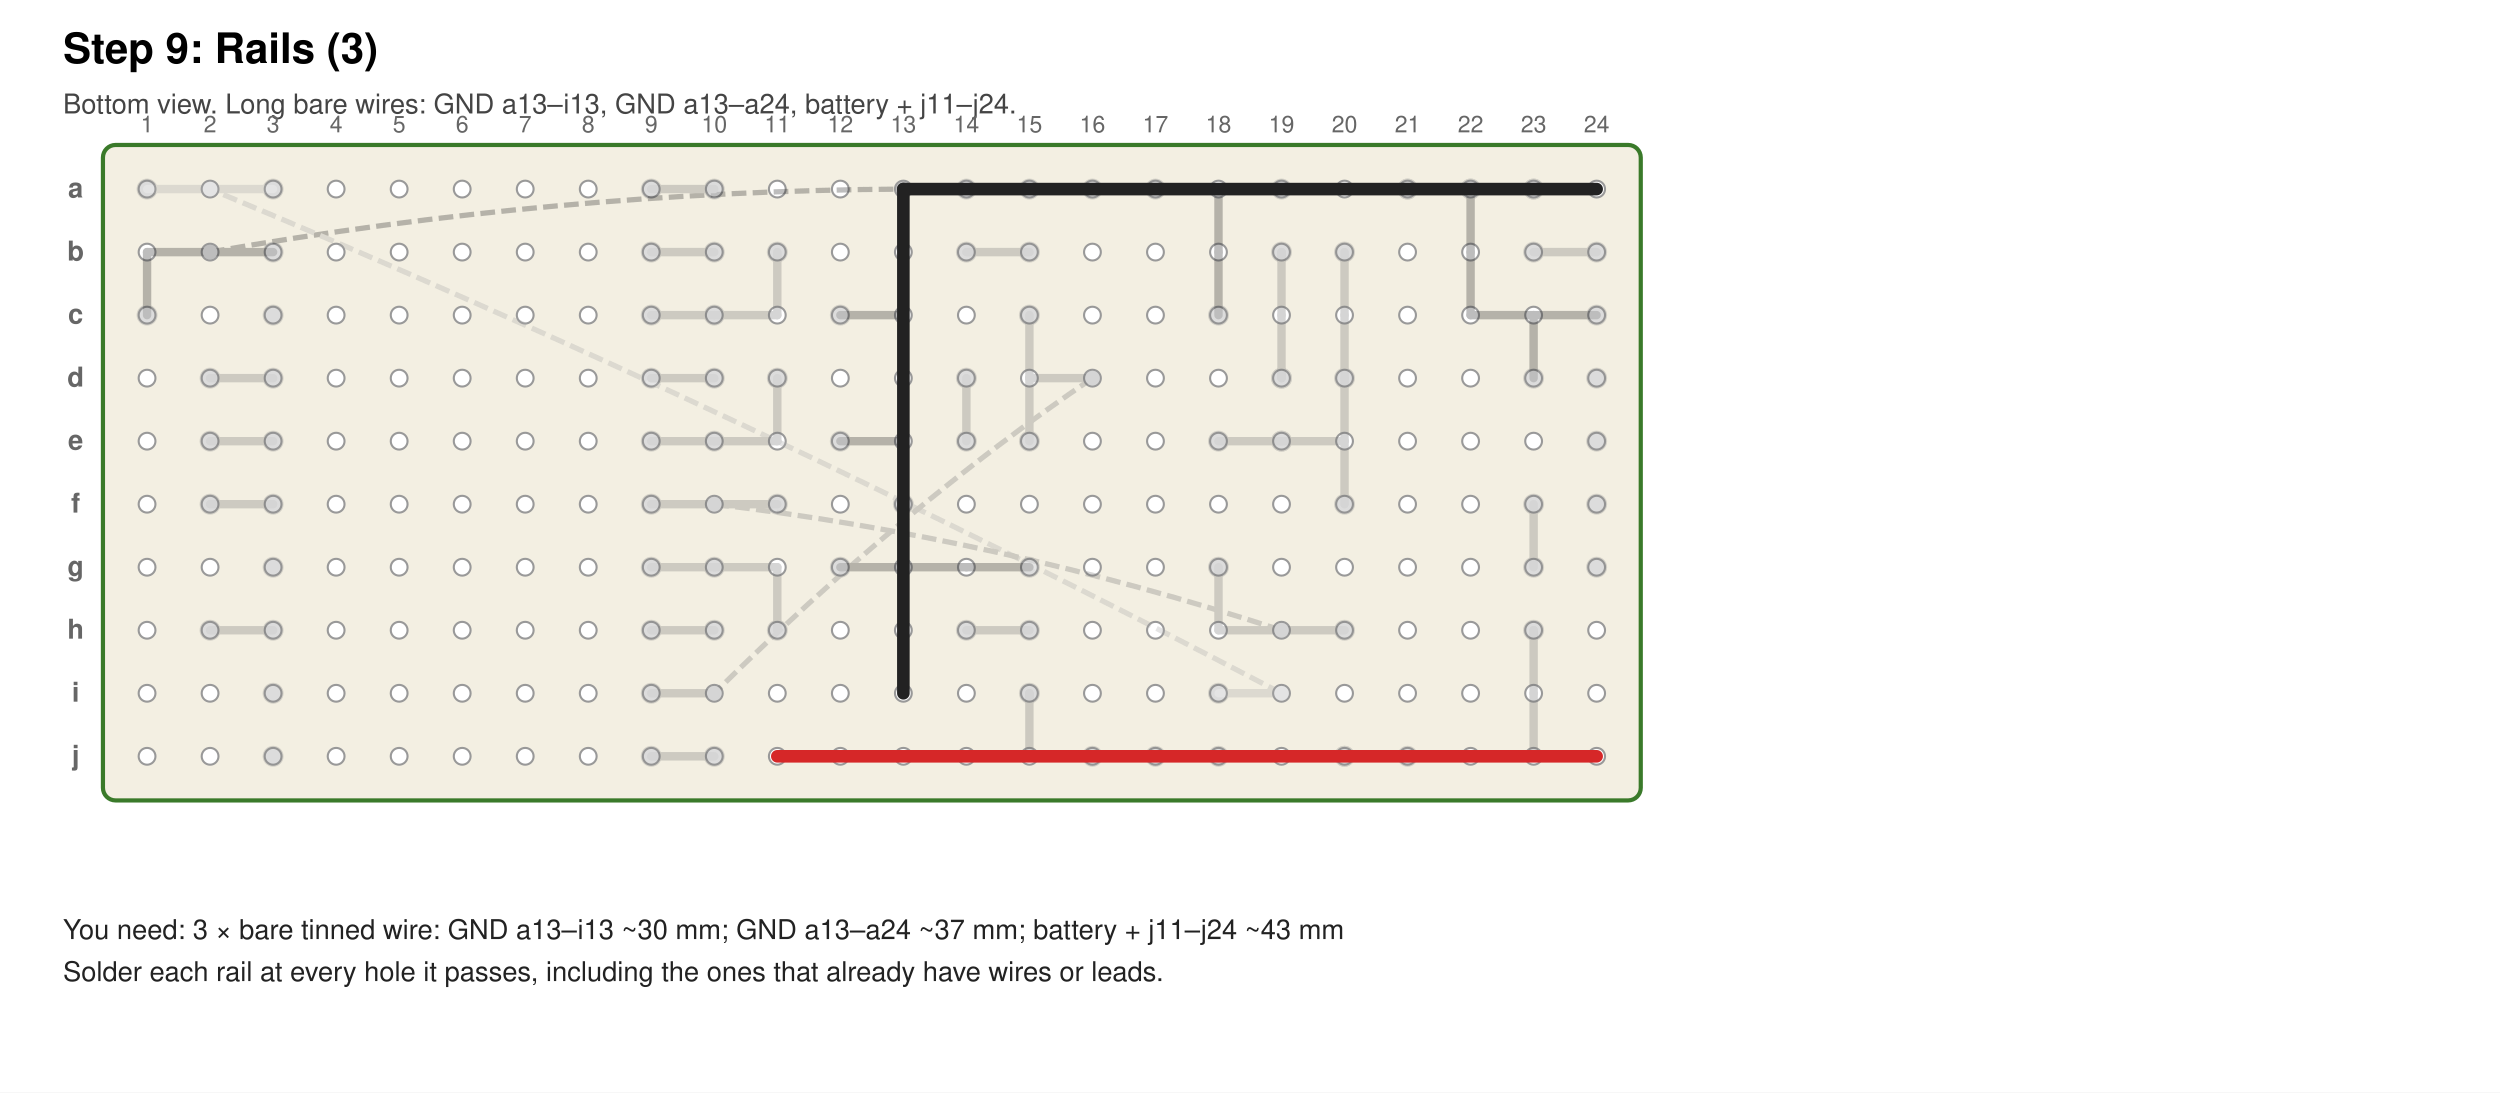
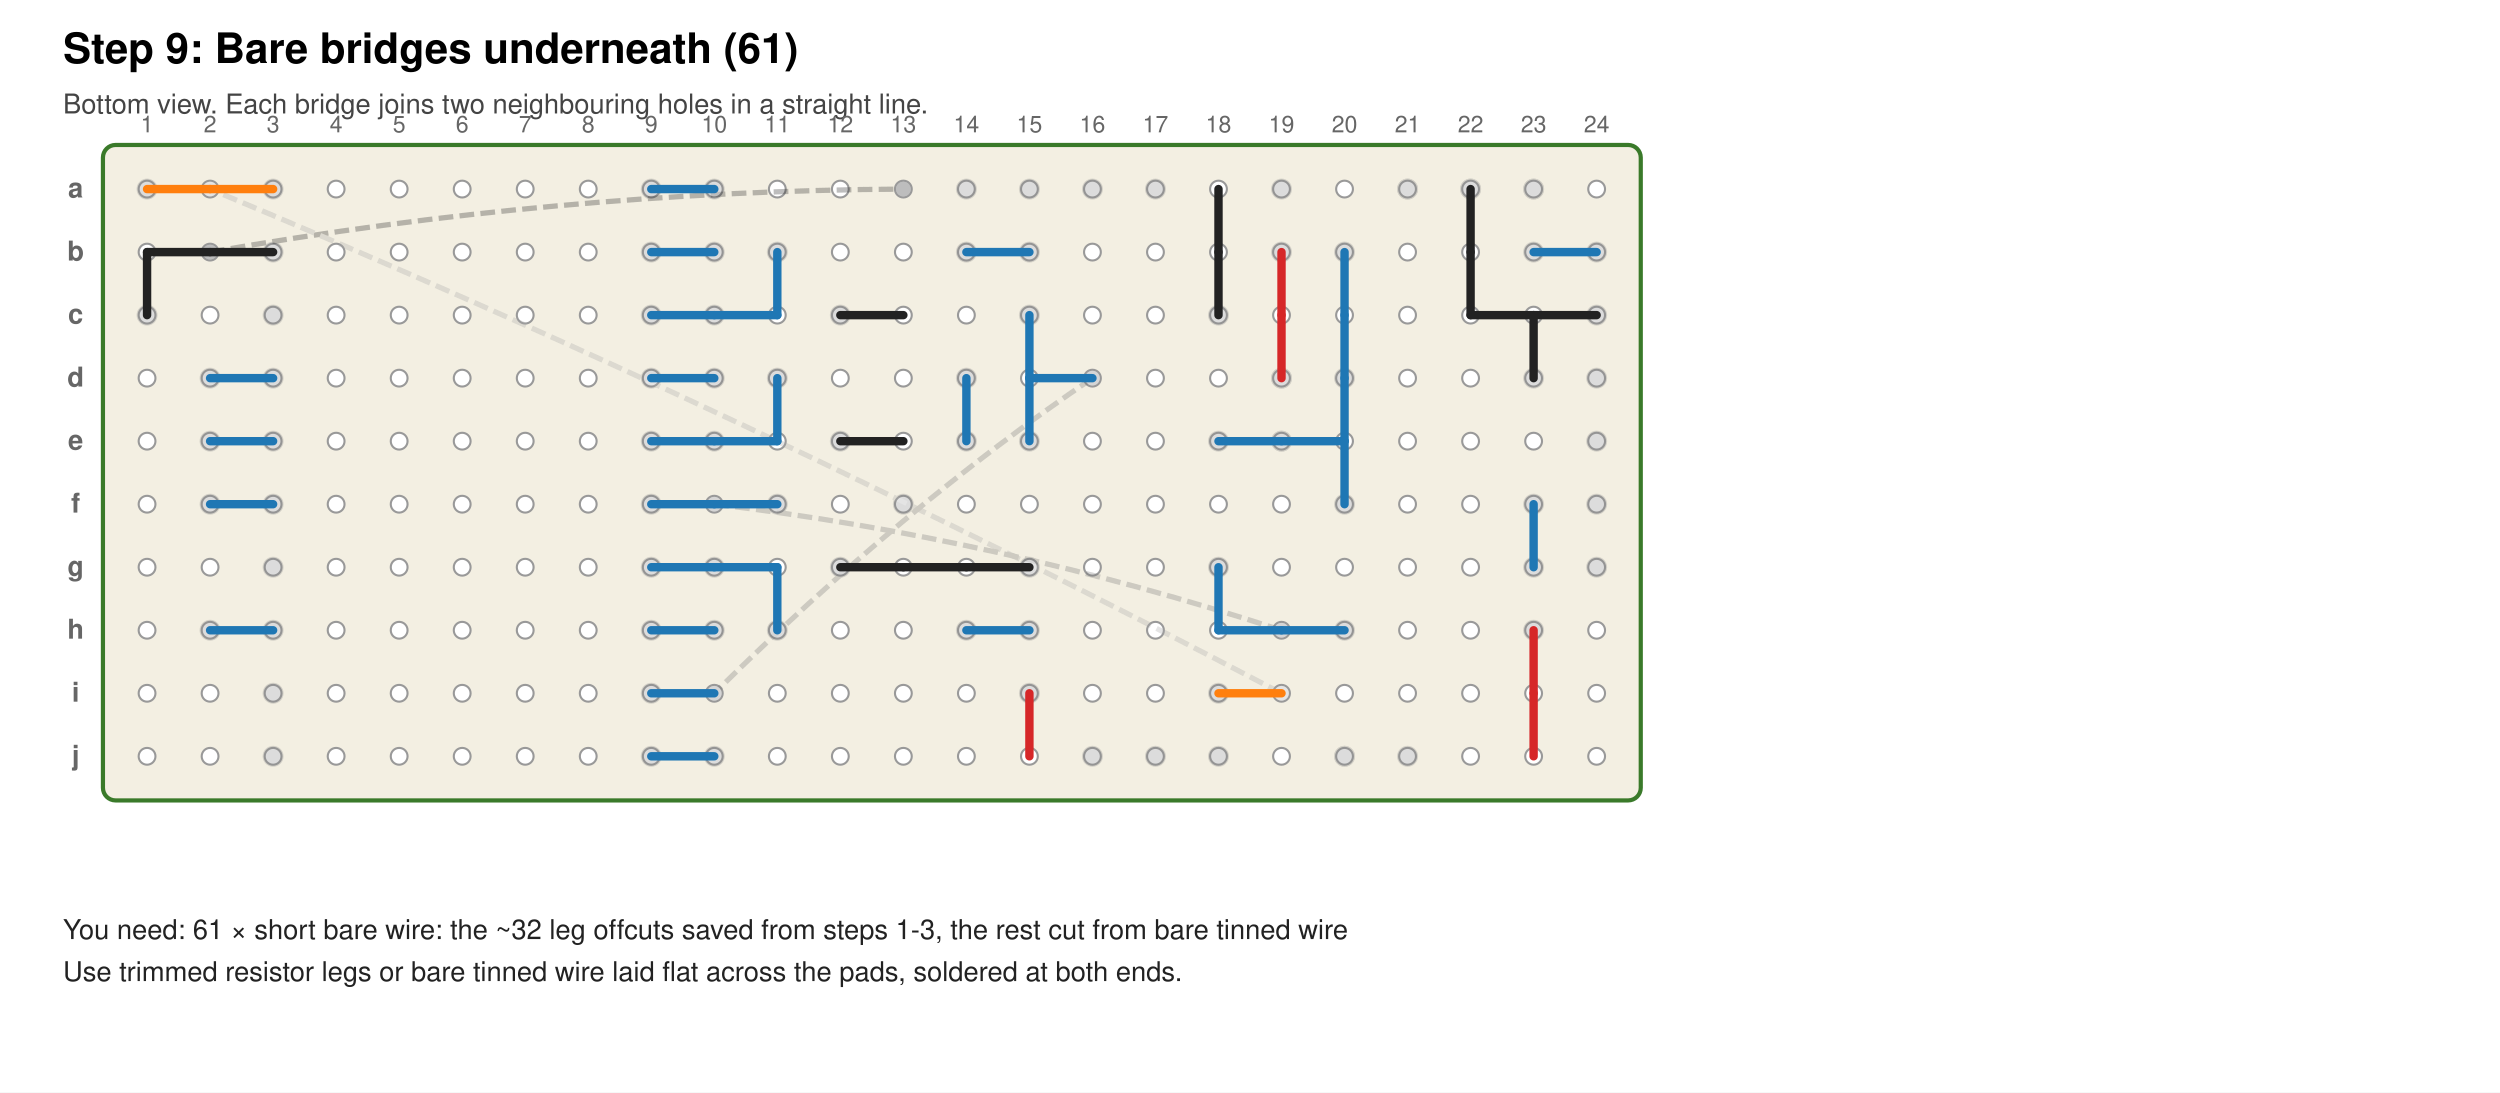
<svg xmlns="http://www.w3.org/2000/svg" width="1190" height="520" font-family="Helvetica,Arial">
  <defs>
    <filter id="mute">
      <feColorMatrix type="saturate" values="0" />
    </filter>
  </defs>
  <rect width="100%" height="100%" fill="#ffffff" />
-   <text x="30" y="30" font-size="20" font-weight="bold">Step 9: Rails (3)</text>
-   <text x="30" y="54" font-size="13" fill="#444">Bottom view. Long bare wires: GND a13–i13, GND a13–a24, battery + j11–j24.</text>
+   <text x="30" y="30" font-size="20" font-weight="bold">Step 9: Bare bridges underneath (61)</text>
+   <text x="30" y="54" font-size="13" fill="#444">Bottom view. Each bridge joins two neighbouring holes in a straight line.</text>
  <rect x="49" y="69" width="732" height="312" rx="6" fill="#f3efe2" stroke="#3a7a2a" stroke-width="2" />
  <text x="70" y="63" font-size="11" fill="#666" text-anchor="middle">1</text>
  <text x="100" y="63" font-size="11" fill="#666" text-anchor="middle">2</text>
  <text x="130" y="63" font-size="11" fill="#666" text-anchor="middle">3</text>
  <text x="160" y="63" font-size="11" fill="#666" text-anchor="middle">4</text>
  <text x="190" y="63" font-size="11" fill="#666" text-anchor="middle">5</text>
  <text x="220" y="63" font-size="11" fill="#666" text-anchor="middle">6</text>
  <text x="250" y="63" font-size="11" fill="#666" text-anchor="middle">7</text>
  <text x="280" y="63" font-size="11" fill="#666" text-anchor="middle">8</text>
  <text x="310" y="63" font-size="11" fill="#666" text-anchor="middle">9</text>
  <text x="340" y="63" font-size="11" fill="#666" text-anchor="middle">10</text>
  <text x="370" y="63" font-size="11" fill="#666" text-anchor="middle">11</text>
  <text x="400" y="63" font-size="11" fill="#666" text-anchor="middle">12</text>
  <text x="430" y="63" font-size="11" fill="#666" text-anchor="middle">13</text>
  <text x="460" y="63" font-size="11" fill="#666" text-anchor="middle">14</text>
  <text x="490" y="63" font-size="11" fill="#666" text-anchor="middle">15</text>
  <text x="520" y="63" font-size="11" fill="#666" text-anchor="middle">16</text>
  <text x="550" y="63" font-size="11" fill="#666" text-anchor="middle">17</text>
  <text x="580" y="63" font-size="11" fill="#666" text-anchor="middle">18</text>
  <text x="610" y="63" font-size="11" fill="#666" text-anchor="middle">19</text>
  <text x="640" y="63" font-size="11" fill="#666" text-anchor="middle">20</text>
  <text x="670" y="63" font-size="11" fill="#666" text-anchor="middle">21</text>
  <text x="700" y="63" font-size="11" fill="#666" text-anchor="middle">22</text>
  <text x="730" y="63" font-size="11" fill="#666" text-anchor="middle">23</text>
  <text x="760" y="63" font-size="11" fill="#666" text-anchor="middle">24</text>
  <text x="36" y="94" font-size="13" font-weight="bold" fill="#666" text-anchor="middle">a</text>
  <text x="36" y="124" font-size="13" font-weight="bold" fill="#666" text-anchor="middle">b</text>
  <text x="36" y="154" font-size="13" font-weight="bold" fill="#666" text-anchor="middle">c</text>
  <text x="36" y="184" font-size="13" font-weight="bold" fill="#666" text-anchor="middle">d</text>
  <text x="36" y="214" font-size="13" font-weight="bold" fill="#666" text-anchor="middle">e</text>
  <text x="36" y="244" font-size="13" font-weight="bold" fill="#666" text-anchor="middle">f</text>
  <text x="36" y="274" font-size="13" font-weight="bold" fill="#666" text-anchor="middle">g</text>
  <text x="36" y="304" font-size="13" font-weight="bold" fill="#666" text-anchor="middle">h</text>
  <text x="36" y="334" font-size="13" font-weight="bold" fill="#666" text-anchor="middle">i</text>
  <text x="36" y="364" font-size="13" font-weight="bold" fill="#666" text-anchor="middle">j</text>
  <circle cx="70" cy="90" r="4" fill="#fff" stroke="#999" />
  <circle cx="70" cy="120" r="4" fill="#fff" stroke="#999" />
  <circle cx="70" cy="150" r="4" fill="#fff" stroke="#999" />
  <circle cx="70" cy="180" r="4" fill="#fff" stroke="#999" />
  <circle cx="70" cy="210" r="4" fill="#fff" stroke="#999" />
  <circle cx="70" cy="240" r="4" fill="#fff" stroke="#999" />
  <circle cx="70" cy="270" r="4" fill="#fff" stroke="#999" />
  <circle cx="70" cy="300" r="4" fill="#fff" stroke="#999" />
  <circle cx="70" cy="330" r="4" fill="#fff" stroke="#999" />
  <circle cx="70" cy="360" r="4" fill="#fff" stroke="#999" />
  <circle cx="100" cy="90" r="4" fill="#fff" stroke="#999" />
  <circle cx="100" cy="120" r="4" fill="#fff" stroke="#999" />
  <circle cx="100" cy="150" r="4" fill="#fff" stroke="#999" />
  <circle cx="100" cy="180" r="4" fill="#fff" stroke="#999" />
  <circle cx="100" cy="210" r="4" fill="#fff" stroke="#999" />
  <circle cx="100" cy="240" r="4" fill="#fff" stroke="#999" />
  <circle cx="100" cy="270" r="4" fill="#fff" stroke="#999" />
  <circle cx="100" cy="300" r="4" fill="#fff" stroke="#999" />
  <circle cx="100" cy="330" r="4" fill="#fff" stroke="#999" />
  <circle cx="100" cy="360" r="4" fill="#fff" stroke="#999" />
  <circle cx="130" cy="90" r="4" fill="#fff" stroke="#999" />
  <circle cx="130" cy="120" r="4" fill="#fff" stroke="#999" />
  <circle cx="130" cy="150" r="4" fill="#fff" stroke="#999" />
  <circle cx="130" cy="180" r="4" fill="#fff" stroke="#999" />
  <circle cx="130" cy="210" r="4" fill="#fff" stroke="#999" />
  <circle cx="130" cy="240" r="4" fill="#fff" stroke="#999" />
  <circle cx="130" cy="270" r="4" fill="#fff" stroke="#999" />
  <circle cx="130" cy="300" r="4" fill="#fff" stroke="#999" />
  <circle cx="130" cy="330" r="4" fill="#fff" stroke="#999" />
  <circle cx="130" cy="360" r="4" fill="#fff" stroke="#999" />
  <circle cx="160" cy="90" r="4" fill="#fff" stroke="#999" />
  <circle cx="160" cy="120" r="4" fill="#fff" stroke="#999" />
  <circle cx="160" cy="150" r="4" fill="#fff" stroke="#999" />
  <circle cx="160" cy="180" r="4" fill="#fff" stroke="#999" />
  <circle cx="160" cy="210" r="4" fill="#fff" stroke="#999" />
  <circle cx="160" cy="240" r="4" fill="#fff" stroke="#999" />
  <circle cx="160" cy="270" r="4" fill="#fff" stroke="#999" />
  <circle cx="160" cy="300" r="4" fill="#fff" stroke="#999" />
  <circle cx="160" cy="330" r="4" fill="#fff" stroke="#999" />
  <circle cx="160" cy="360" r="4" fill="#fff" stroke="#999" />
  <circle cx="190" cy="90" r="4" fill="#fff" stroke="#999" />
  <circle cx="190" cy="120" r="4" fill="#fff" stroke="#999" />
  <circle cx="190" cy="150" r="4" fill="#fff" stroke="#999" />
  <circle cx="190" cy="180" r="4" fill="#fff" stroke="#999" />
  <circle cx="190" cy="210" r="4" fill="#fff" stroke="#999" />
  <circle cx="190" cy="240" r="4" fill="#fff" stroke="#999" />
  <circle cx="190" cy="270" r="4" fill="#fff" stroke="#999" />
  <circle cx="190" cy="300" r="4" fill="#fff" stroke="#999" />
  <circle cx="190" cy="330" r="4" fill="#fff" stroke="#999" />
  <circle cx="190" cy="360" r="4" fill="#fff" stroke="#999" />
  <circle cx="220" cy="90" r="4" fill="#fff" stroke="#999" />
  <circle cx="220" cy="120" r="4" fill="#fff" stroke="#999" />
  <circle cx="220" cy="150" r="4" fill="#fff" stroke="#999" />
  <circle cx="220" cy="180" r="4" fill="#fff" stroke="#999" />
  <circle cx="220" cy="210" r="4" fill="#fff" stroke="#999" />
  <circle cx="220" cy="240" r="4" fill="#fff" stroke="#999" />
  <circle cx="220" cy="270" r="4" fill="#fff" stroke="#999" />
  <circle cx="220" cy="300" r="4" fill="#fff" stroke="#999" />
  <circle cx="220" cy="330" r="4" fill="#fff" stroke="#999" />
  <circle cx="220" cy="360" r="4" fill="#fff" stroke="#999" />
  <circle cx="250" cy="90" r="4" fill="#fff" stroke="#999" />
  <circle cx="250" cy="120" r="4" fill="#fff" stroke="#999" />
  <circle cx="250" cy="150" r="4" fill="#fff" stroke="#999" />
  <circle cx="250" cy="180" r="4" fill="#fff" stroke="#999" />
  <circle cx="250" cy="210" r="4" fill="#fff" stroke="#999" />
  <circle cx="250" cy="240" r="4" fill="#fff" stroke="#999" />
  <circle cx="250" cy="270" r="4" fill="#fff" stroke="#999" />
  <circle cx="250" cy="300" r="4" fill="#fff" stroke="#999" />
  <circle cx="250" cy="330" r="4" fill="#fff" stroke="#999" />
  <circle cx="250" cy="360" r="4" fill="#fff" stroke="#999" />
  <circle cx="280" cy="90" r="4" fill="#fff" stroke="#999" />
  <circle cx="280" cy="120" r="4" fill="#fff" stroke="#999" />
  <circle cx="280" cy="150" r="4" fill="#fff" stroke="#999" />
  <circle cx="280" cy="180" r="4" fill="#fff" stroke="#999" />
  <circle cx="280" cy="210" r="4" fill="#fff" stroke="#999" />
  <circle cx="280" cy="240" r="4" fill="#fff" stroke="#999" />
  <circle cx="280" cy="270" r="4" fill="#fff" stroke="#999" />
  <circle cx="280" cy="300" r="4" fill="#fff" stroke="#999" />
  <circle cx="280" cy="330" r="4" fill="#fff" stroke="#999" />
  <circle cx="280" cy="360" r="4" fill="#fff" stroke="#999" />
  <circle cx="310" cy="90" r="4" fill="#fff" stroke="#999" />
  <circle cx="310" cy="120" r="4" fill="#fff" stroke="#999" />
  <circle cx="310" cy="150" r="4" fill="#fff" stroke="#999" />
  <circle cx="310" cy="180" r="4" fill="#fff" stroke="#999" />
  <circle cx="310" cy="210" r="4" fill="#fff" stroke="#999" />
  <circle cx="310" cy="240" r="4" fill="#fff" stroke="#999" />
  <circle cx="310" cy="270" r="4" fill="#fff" stroke="#999" />
  <circle cx="310" cy="300" r="4" fill="#fff" stroke="#999" />
  <circle cx="310" cy="330" r="4" fill="#fff" stroke="#999" />
  <circle cx="310" cy="360" r="4" fill="#fff" stroke="#999" />
  <circle cx="340" cy="90" r="4" fill="#fff" stroke="#999" />
  <circle cx="340" cy="120" r="4" fill="#fff" stroke="#999" />
  <circle cx="340" cy="150" r="4" fill="#fff" stroke="#999" />
  <circle cx="340" cy="180" r="4" fill="#fff" stroke="#999" />
  <circle cx="340" cy="210" r="4" fill="#fff" stroke="#999" />
  <circle cx="340" cy="240" r="4" fill="#fff" stroke="#999" />
  <circle cx="340" cy="270" r="4" fill="#fff" stroke="#999" />
  <circle cx="340" cy="300" r="4" fill="#fff" stroke="#999" />
  <circle cx="340" cy="330" r="4" fill="#fff" stroke="#999" />
  <circle cx="340" cy="360" r="4" fill="#fff" stroke="#999" />
  <circle cx="370" cy="90" r="4" fill="#fff" stroke="#999" />
  <circle cx="370" cy="120" r="4" fill="#fff" stroke="#999" />
  <circle cx="370" cy="150" r="4" fill="#fff" stroke="#999" />
  <circle cx="370" cy="180" r="4" fill="#fff" stroke="#999" />
  <circle cx="370" cy="210" r="4" fill="#fff" stroke="#999" />
  <circle cx="370" cy="240" r="4" fill="#fff" stroke="#999" />
  <circle cx="370" cy="270" r="4" fill="#fff" stroke="#999" />
  <circle cx="370" cy="300" r="4" fill="#fff" stroke="#999" />
  <circle cx="370" cy="330" r="4" fill="#fff" stroke="#999" />
  <circle cx="370" cy="360" r="4" fill="#fff" stroke="#999" />
  <circle cx="400" cy="90" r="4" fill="#fff" stroke="#999" />
  <circle cx="400" cy="120" r="4" fill="#fff" stroke="#999" />
  <circle cx="400" cy="150" r="4" fill="#fff" stroke="#999" />
  <circle cx="400" cy="180" r="4" fill="#fff" stroke="#999" />
  <circle cx="400" cy="210" r="4" fill="#fff" stroke="#999" />
  <circle cx="400" cy="240" r="4" fill="#fff" stroke="#999" />
  <circle cx="400" cy="270" r="4" fill="#fff" stroke="#999" />
  <circle cx="400" cy="300" r="4" fill="#fff" stroke="#999" />
  <circle cx="400" cy="330" r="4" fill="#fff" stroke="#999" />
  <circle cx="400" cy="360" r="4" fill="#fff" stroke="#999" />
  <circle cx="430" cy="90" r="4" fill="#fff" stroke="#999" />
  <circle cx="430" cy="120" r="4" fill="#fff" stroke="#999" />
  <circle cx="430" cy="150" r="4" fill="#fff" stroke="#999" />
  <circle cx="430" cy="180" r="4" fill="#fff" stroke="#999" />
  <circle cx="430" cy="210" r="4" fill="#fff" stroke="#999" />
  <circle cx="430" cy="240" r="4" fill="#fff" stroke="#999" />
  <circle cx="430" cy="270" r="4" fill="#fff" stroke="#999" />
  <circle cx="430" cy="300" r="4" fill="#fff" stroke="#999" />
  <circle cx="430" cy="330" r="4" fill="#fff" stroke="#999" />
  <circle cx="430" cy="360" r="4" fill="#fff" stroke="#999" />
  <circle cx="460" cy="90" r="4" fill="#fff" stroke="#999" />
  <circle cx="460" cy="120" r="4" fill="#fff" stroke="#999" />
  <circle cx="460" cy="150" r="4" fill="#fff" stroke="#999" />
  <circle cx="460" cy="180" r="4" fill="#fff" stroke="#999" />
  <circle cx="460" cy="210" r="4" fill="#fff" stroke="#999" />
  <circle cx="460" cy="240" r="4" fill="#fff" stroke="#999" />
  <circle cx="460" cy="270" r="4" fill="#fff" stroke="#999" />
  <circle cx="460" cy="300" r="4" fill="#fff" stroke="#999" />
  <circle cx="460" cy="330" r="4" fill="#fff" stroke="#999" />
  <circle cx="460" cy="360" r="4" fill="#fff" stroke="#999" />
  <circle cx="490" cy="90" r="4" fill="#fff" stroke="#999" />
  <circle cx="490" cy="120" r="4" fill="#fff" stroke="#999" />
  <circle cx="490" cy="150" r="4" fill="#fff" stroke="#999" />
  <circle cx="490" cy="180" r="4" fill="#fff" stroke="#999" />
  <circle cx="490" cy="210" r="4" fill="#fff" stroke="#999" />
  <circle cx="490" cy="240" r="4" fill="#fff" stroke="#999" />
  <circle cx="490" cy="270" r="4" fill="#fff" stroke="#999" />
  <circle cx="490" cy="300" r="4" fill="#fff" stroke="#999" />
  <circle cx="490" cy="330" r="4" fill="#fff" stroke="#999" />
  <circle cx="490" cy="360" r="4" fill="#fff" stroke="#999" />
  <circle cx="520" cy="90" r="4" fill="#fff" stroke="#999" />
  <circle cx="520" cy="120" r="4" fill="#fff" stroke="#999" />
  <circle cx="520" cy="150" r="4" fill="#fff" stroke="#999" />
  <circle cx="520" cy="180" r="4" fill="#fff" stroke="#999" />
  <circle cx="520" cy="210" r="4" fill="#fff" stroke="#999" />
  <circle cx="520" cy="240" r="4" fill="#fff" stroke="#999" />
  <circle cx="520" cy="270" r="4" fill="#fff" stroke="#999" />
  <circle cx="520" cy="300" r="4" fill="#fff" stroke="#999" />
  <circle cx="520" cy="330" r="4" fill="#fff" stroke="#999" />
  <circle cx="520" cy="360" r="4" fill="#fff" stroke="#999" />
  <circle cx="550" cy="90" r="4" fill="#fff" stroke="#999" />
  <circle cx="550" cy="120" r="4" fill="#fff" stroke="#999" />
  <circle cx="550" cy="150" r="4" fill="#fff" stroke="#999" />
  <circle cx="550" cy="180" r="4" fill="#fff" stroke="#999" />
  <circle cx="550" cy="210" r="4" fill="#fff" stroke="#999" />
  <circle cx="550" cy="240" r="4" fill="#fff" stroke="#999" />
  <circle cx="550" cy="270" r="4" fill="#fff" stroke="#999" />
  <circle cx="550" cy="300" r="4" fill="#fff" stroke="#999" />
  <circle cx="550" cy="330" r="4" fill="#fff" stroke="#999" />
  <circle cx="550" cy="360" r="4" fill="#fff" stroke="#999" />
  <circle cx="580" cy="90" r="4" fill="#fff" stroke="#999" />
  <circle cx="580" cy="120" r="4" fill="#fff" stroke="#999" />
  <circle cx="580" cy="150" r="4" fill="#fff" stroke="#999" />
  <circle cx="580" cy="180" r="4" fill="#fff" stroke="#999" />
  <circle cx="580" cy="210" r="4" fill="#fff" stroke="#999" />
  <circle cx="580" cy="240" r="4" fill="#fff" stroke="#999" />
  <circle cx="580" cy="270" r="4" fill="#fff" stroke="#999" />
  <circle cx="580" cy="300" r="4" fill="#fff" stroke="#999" />
  <circle cx="580" cy="330" r="4" fill="#fff" stroke="#999" />
  <circle cx="580" cy="360" r="4" fill="#fff" stroke="#999" />
  <circle cx="610" cy="90" r="4" fill="#fff" stroke="#999" />
  <circle cx="610" cy="120" r="4" fill="#fff" stroke="#999" />
  <circle cx="610" cy="150" r="4" fill="#fff" stroke="#999" />
  <circle cx="610" cy="180" r="4" fill="#fff" stroke="#999" />
  <circle cx="610" cy="210" r="4" fill="#fff" stroke="#999" />
  <circle cx="610" cy="240" r="4" fill="#fff" stroke="#999" />
  <circle cx="610" cy="270" r="4" fill="#fff" stroke="#999" />
  <circle cx="610" cy="300" r="4" fill="#fff" stroke="#999" />
  <circle cx="610" cy="330" r="4" fill="#fff" stroke="#999" />
  <circle cx="610" cy="360" r="4" fill="#fff" stroke="#999" />
  <circle cx="640" cy="90" r="4" fill="#fff" stroke="#999" />
  <circle cx="640" cy="120" r="4" fill="#fff" stroke="#999" />
  <circle cx="640" cy="150" r="4" fill="#fff" stroke="#999" />
  <circle cx="640" cy="180" r="4" fill="#fff" stroke="#999" />
  <circle cx="640" cy="210" r="4" fill="#fff" stroke="#999" />
  <circle cx="640" cy="240" r="4" fill="#fff" stroke="#999" />
  <circle cx="640" cy="270" r="4" fill="#fff" stroke="#999" />
  <circle cx="640" cy="300" r="4" fill="#fff" stroke="#999" />
  <circle cx="640" cy="330" r="4" fill="#fff" stroke="#999" />
  <circle cx="640" cy="360" r="4" fill="#fff" stroke="#999" />
  <circle cx="670" cy="90" r="4" fill="#fff" stroke="#999" />
  <circle cx="670" cy="120" r="4" fill="#fff" stroke="#999" />
  <circle cx="670" cy="150" r="4" fill="#fff" stroke="#999" />
  <circle cx="670" cy="180" r="4" fill="#fff" stroke="#999" />
  <circle cx="670" cy="210" r="4" fill="#fff" stroke="#999" />
  <circle cx="670" cy="240" r="4" fill="#fff" stroke="#999" />
  <circle cx="670" cy="270" r="4" fill="#fff" stroke="#999" />
  <circle cx="670" cy="300" r="4" fill="#fff" stroke="#999" />
  <circle cx="670" cy="330" r="4" fill="#fff" stroke="#999" />
  <circle cx="670" cy="360" r="4" fill="#fff" stroke="#999" />
  <circle cx="700" cy="90" r="4" fill="#fff" stroke="#999" />
  <circle cx="700" cy="120" r="4" fill="#fff" stroke="#999" />
  <circle cx="700" cy="150" r="4" fill="#fff" stroke="#999" />
  <circle cx="700" cy="180" r="4" fill="#fff" stroke="#999" />
  <circle cx="700" cy="210" r="4" fill="#fff" stroke="#999" />
  <circle cx="700" cy="240" r="4" fill="#fff" stroke="#999" />
  <circle cx="700" cy="270" r="4" fill="#fff" stroke="#999" />
  <circle cx="700" cy="300" r="4" fill="#fff" stroke="#999" />
  <circle cx="700" cy="330" r="4" fill="#fff" stroke="#999" />
  <circle cx="700" cy="360" r="4" fill="#fff" stroke="#999" />
  <circle cx="730" cy="90" r="4" fill="#fff" stroke="#999" />
  <circle cx="730" cy="120" r="4" fill="#fff" stroke="#999" />
  <circle cx="730" cy="150" r="4" fill="#fff" stroke="#999" />
  <circle cx="730" cy="180" r="4" fill="#fff" stroke="#999" />
  <circle cx="730" cy="210" r="4" fill="#fff" stroke="#999" />
  <circle cx="730" cy="240" r="4" fill="#fff" stroke="#999" />
  <circle cx="730" cy="270" r="4" fill="#fff" stroke="#999" />
  <circle cx="730" cy="300" r="4" fill="#fff" stroke="#999" />
  <circle cx="730" cy="330" r="4" fill="#fff" stroke="#999" />
  <circle cx="730" cy="360" r="4" fill="#fff" stroke="#999" />
  <circle cx="760" cy="90" r="4" fill="#fff" stroke="#999" />
  <circle cx="760" cy="120" r="4" fill="#fff" stroke="#999" />
  <circle cx="760" cy="150" r="4" fill="#fff" stroke="#999" />
  <circle cx="760" cy="180" r="4" fill="#fff" stroke="#999" />
  <circle cx="760" cy="210" r="4" fill="#fff" stroke="#999" />
  <circle cx="760" cy="240" r="4" fill="#fff" stroke="#999" />
  <circle cx="760" cy="270" r="4" fill="#fff" stroke="#999" />
  <circle cx="760" cy="300" r="4" fill="#fff" stroke="#999" />
  <circle cx="760" cy="330" r="4" fill="#fff" stroke="#999" />
  <circle cx="760" cy="360" r="4" fill="#fff" stroke="#999" />
  <g filter="url(#mute)" opacity="0.3">
    <circle cx="130" cy="90" r="5" fill="#8a8a8a" />
    <circle cx="130" cy="120" r="5" fill="#8a8a8a" />
    <circle cx="130" cy="150" r="5" fill="#8a8a8a" />
    <circle cx="130" cy="180" r="5" fill="#8a8a8a" />
    <circle cx="130" cy="210" r="5" fill="#8a8a8a" />
    <circle cx="130" cy="240" r="5" fill="#8a8a8a" />
    <circle cx="130" cy="270" r="5" fill="#8a8a8a" />
    <circle cx="130" cy="300" r="5" fill="#8a8a8a" />
    <circle cx="130" cy="330" r="5" fill="#8a8a8a" />
    <circle cx="130" cy="360" r="5" fill="#8a8a8a" />
    <circle cx="310" cy="90" r="5" fill="#8a8a8a" />
    <circle cx="310" cy="120" r="5" fill="#8a8a8a" />
    <circle cx="310" cy="150" r="5" fill="#8a8a8a" />
    <circle cx="310" cy="180" r="5" fill="#8a8a8a" />
    <circle cx="310" cy="210" r="5" fill="#8a8a8a" />
    <circle cx="310" cy="240" r="5" fill="#8a8a8a" />
    <circle cx="310" cy="270" r="5" fill="#8a8a8a" />
    <circle cx="310" cy="300" r="5" fill="#8a8a8a" />
    <circle cx="310" cy="330" r="5" fill="#8a8a8a" />
    <circle cx="310" cy="360" r="5" fill="#8a8a8a" />
    <circle cx="70" cy="90" r="5" fill="#8a8a8a" />
    <circle cx="70" cy="150" r="5" fill="#8a8a8a" />
    <circle cx="340" cy="150" r="5" fill="#8a8a8a" />
    <circle cx="400" cy="150" r="5" fill="#8a8a8a" />
    <circle cx="370" cy="120" r="5" fill="#8a8a8a" />
    <circle cx="460" cy="120" r="5" fill="#8a8a8a" />
    <circle cx="340" cy="210" r="5" fill="#8a8a8a" />
    <circle cx="400" cy="210" r="5" fill="#8a8a8a" />
    <circle cx="370" cy="180" r="5" fill="#8a8a8a" />
    <circle cx="460" cy="180" r="5" fill="#8a8a8a" />
    <circle cx="340" cy="270" r="5" fill="#8a8a8a" />
    <circle cx="400" cy="270" r="5" fill="#8a8a8a" />
    <circle cx="370" cy="300" r="5" fill="#8a8a8a" />
    <circle cx="460" cy="300" r="5" fill="#8a8a8a" />
    <circle cx="370" cy="240" r="5" fill="#8a8a8a" />
    <circle cx="430" cy="240" r="5" fill="#8a8a8a" />
    <circle cx="490" cy="150" r="5" fill="#8a8a8a" />
    <circle cx="580" cy="150" r="5" fill="#8a8a8a" />
    <circle cx="490" cy="210" r="5" fill="#8a8a8a" />
    <circle cx="580" cy="210" r="5" fill="#8a8a8a" />
    <circle cx="490" cy="270" r="5" fill="#8a8a8a" />
    <circle cx="580" cy="270" r="5" fill="#8a8a8a" />
    <circle cx="490" cy="330" r="5" fill="#8a8a8a" />
    <circle cx="580" cy="330" r="5" fill="#8a8a8a" />
    <circle cx="730" cy="120" r="5" fill="#8a8a8a" />
    <circle cx="640" cy="120" r="5" fill="#8a8a8a" />
    <circle cx="640" cy="180" r="5" fill="#8a8a8a" />
    <circle cx="730" cy="180" r="5" fill="#8a8a8a" />
    <circle cx="730" cy="240" r="5" fill="#8a8a8a" />
    <circle cx="640" cy="240" r="5" fill="#8a8a8a" />
    <circle cx="730" cy="300" r="5" fill="#8a8a8a" />
    <circle cx="640" cy="300" r="5" fill="#8a8a8a" />
    <circle cx="610" cy="90" r="5" fill="#8a8a8a" />
    <circle cx="610" cy="120" r="5" fill="#8a8a8a" />
    <circle cx="610" cy="180" r="5" fill="#8a8a8a" />
    <circle cx="610" cy="210" r="5" fill="#8a8a8a" />
    <circle cx="640" cy="360" r="5" fill="#8a8a8a" />
    <circle cx="670" cy="360" r="5" fill="#8a8a8a" />
    <circle cx="670" cy="90" r="5" fill="#8a8a8a" />
    <circle cx="700" cy="90" r="5" fill="#8a8a8a" />
    <circle cx="730" cy="90" r="5" fill="#8a8a8a" />
    <circle cx="760" cy="120" r="5" fill="#8a8a8a" />
    <circle cx="760" cy="150" r="5" fill="#8a8a8a" />
    <circle cx="760" cy="180" r="5" fill="#8a8a8a" />
    <circle cx="760" cy="210" r="5" fill="#8a8a8a" />
    <circle cx="760" cy="240" r="5" fill="#8a8a8a" />
    <circle cx="760" cy="270" r="5" fill="#8a8a8a" />
    <circle cx="730" cy="270" r="5" fill="#8a8a8a" />
    <circle cx="550" cy="90" r="5" fill="#8a8a8a" />
    <circle cx="340" cy="90" r="5" fill="#8a8a8a" />
    <circle cx="340" cy="120" r="5" fill="#8a8a8a" />
    <circle cx="100" cy="240" r="5" fill="#8a8a8a" />
    <circle cx="100" cy="210" r="5" fill="#8a8a8a" />
    <circle cx="100" cy="180" r="5" fill="#8a8a8a" />
    <circle cx="100" cy="300" r="5" fill="#8a8a8a" />
    <circle cx="340" cy="180" r="5" fill="#8a8a8a" />
    <circle cx="340" cy="300" r="5" fill="#8a8a8a" />
    <circle cx="340" cy="360" r="5" fill="#8a8a8a" />
    <circle cx="490" cy="120" r="5" fill="#8a8a8a" />
    <circle cx="460" cy="210" r="5" fill="#8a8a8a" />
    <circle cx="490" cy="300" r="5" fill="#8a8a8a" />
    <circle cx="520" cy="360" r="5" fill="#8a8a8a" />
    <circle cx="550" cy="360" r="5" fill="#8a8a8a" />
    <circle cx="580" cy="360" r="5" fill="#8a8a8a" />
    <circle cx="460" cy="90" r="5" fill="#8a8a8a" />
    <circle cx="490" cy="90" r="5" fill="#8a8a8a" />
    <circle cx="520" cy="90" r="5" fill="#8a8a8a" />
    <circle cx="610" cy="210" r="5" fill="#8a8a8a" />
    <circle cx="670" cy="90" r="5" fill="#8a8a8a" />
    <circle cx="610" cy="180" r="5" fill="#8a8a8a" />
    <circle cx="700" cy="90" r="5" fill="#8a8a8a" />
    <circle cx="640" cy="360" r="5" fill="#8a8a8a" />
    <circle cx="730" cy="90" r="5" fill="#8a8a8a" />
    <path d="M100 120 Q265 91 430 90" fill="none" stroke="#222222" stroke-width="2.5" stroke-dasharray="7,3" />
    <circle cx="100" cy="120" r="3.5" fill="#222222" />
    <circle cx="430" cy="90" r="3.5" fill="#222222" />
    <path d="M610 330 Q355 196 100 90" fill="none" stroke="#ff7f0e" stroke-width="2.5" stroke-dasharray="7,3" />
    <circle cx="610" cy="330" r="3.5" fill="#ff7f0e" />
    <circle cx="100" cy="90" r="3.5" fill="#ff7f0e" />
    <path d="M610 300 Q475 256 340 240" fill="none" stroke="#1f77b4" stroke-width="2.5" stroke-dasharray="7,3" />
    <circle cx="610" cy="300" r="3.5" fill="#1f77b4" />
    <circle cx="340" cy="240" r="3.5" fill="#1f77b4" />
    <path d="M520 180 Q430 241 340 330" fill="none" stroke="#1f77b4" stroke-width="2.5" stroke-dasharray="7,3" />
    <circle cx="520" cy="180" r="3.5" fill="#1f77b4" />
    <circle cx="340" cy="330" r="3.5" fill="#1f77b4" />
-     <line x1="130" y1="90" x2="100" y2="90" stroke="#ff7f0e" stroke-width="4" stroke-linecap="round" />
-     <line x1="100" y1="90" x2="70" y2="90" stroke="#ff7f0e" stroke-width="4" stroke-linecap="round" />
-     <line x1="130" y1="120" x2="100" y2="120" stroke="#222222" stroke-width="4" stroke-linecap="round" />
-     <line x1="100" y1="120" x2="70" y2="120" stroke="#222222" stroke-width="4" stroke-linecap="round" />
-     <line x1="70" y1="120" x2="70" y2="150" stroke="#222222" stroke-width="4" stroke-linecap="round" />
-     <line x1="130" y1="180" x2="100" y2="180" stroke="#1f77b4" stroke-width="4" stroke-linecap="round" />
-     <line x1="130" y1="210" x2="100" y2="210" stroke="#1f77b4" stroke-width="4" stroke-linecap="round" />
-     <line x1="130" y1="240" x2="100" y2="240" stroke="#1f77b4" stroke-width="4" stroke-linecap="round" />
-     <line x1="130" y1="300" x2="100" y2="300" stroke="#1f77b4" stroke-width="4" stroke-linecap="round" />
-     <line x1="310" y1="90" x2="340" y2="90" stroke="#1f77b4" stroke-width="4" stroke-linecap="round" />
-     <line x1="310" y1="120" x2="340" y2="120" stroke="#1f77b4" stroke-width="4" stroke-linecap="round" />
-     <line x1="310" y1="180" x2="340" y2="180" stroke="#1f77b4" stroke-width="4" stroke-linecap="round" />
-     <line x1="310" y1="300" x2="340" y2="300" stroke="#1f77b4" stroke-width="4" stroke-linecap="round" />
-     <line x1="310" y1="360" x2="340" y2="360" stroke="#1f77b4" stroke-width="4" stroke-linecap="round" />
-     <line x1="310" y1="150" x2="340" y2="150" stroke="#1f77b4" stroke-width="4" stroke-linecap="round" />
-     <line x1="340" y1="150" x2="370" y2="150" stroke="#1f77b4" stroke-width="4" stroke-linecap="round" />
-     <line x1="370" y1="150" x2="370" y2="120" stroke="#1f77b4" stroke-width="4" stroke-linecap="round" />
-     <line x1="460" y1="120" x2="490" y2="120" stroke="#1f77b4" stroke-width="4" stroke-linecap="round" />
-     <line x1="400" y1="150" x2="430" y2="150" stroke="#222222" stroke-width="4" stroke-linecap="round" />
-     <line x1="310" y1="210" x2="340" y2="210" stroke="#1f77b4" stroke-width="4" stroke-linecap="round" />
-     <line x1="340" y1="210" x2="370" y2="210" stroke="#1f77b4" stroke-width="4" stroke-linecap="round" />
-     <line x1="370" y1="210" x2="370" y2="180" stroke="#1f77b4" stroke-width="4" stroke-linecap="round" />
-     <line x1="460" y1="180" x2="460" y2="210" stroke="#1f77b4" stroke-width="4" stroke-linecap="round" />
-     <line x1="400" y1="210" x2="430" y2="210" stroke="#222222" stroke-width="4" stroke-linecap="round" />
-     <line x1="310" y1="270" x2="340" y2="270" stroke="#1f77b4" stroke-width="4" stroke-linecap="round" />
-     <line x1="340" y1="270" x2="370" y2="270" stroke="#1f77b4" stroke-width="4" stroke-linecap="round" />
-     <line x1="370" y1="270" x2="370" y2="300" stroke="#1f77b4" stroke-width="4" stroke-linecap="round" />
-     <line x1="460" y1="300" x2="490" y2="300" stroke="#1f77b4" stroke-width="4" stroke-linecap="round" />
-     <line x1="400" y1="270" x2="430" y2="270" stroke="#222222" stroke-width="4" stroke-linecap="round" />
-     <line x1="310" y1="240" x2="340" y2="240" stroke="#1f77b4" stroke-width="4" stroke-linecap="round" />
-     <line x1="340" y1="240" x2="370" y2="240" stroke="#1f77b4" stroke-width="4" stroke-linecap="round" />
-     <line x1="310" y1="330" x2="340" y2="330" stroke="#1f77b4" stroke-width="4" stroke-linecap="round" />
-     <line x1="490" y1="330" x2="490" y2="360" stroke="#d62728" stroke-width="4" stroke-linecap="round" />
-     <line x1="580" y1="330" x2="610" y2="330" stroke="#ff7f0e" stroke-width="4" stroke-linecap="round" />
-     <line x1="730" y1="300" x2="730" y2="330" stroke="#d62728" stroke-width="4" stroke-linecap="round" />
-     <line x1="730" y1="330" x2="730" y2="360" stroke="#d62728" stroke-width="4" stroke-linecap="round" />
-     <line x1="490" y1="270" x2="460" y2="270" stroke="#222222" stroke-width="4" stroke-linecap="round" />
-     <line x1="460" y1="270" x2="430" y2="270" stroke="#222222" stroke-width="4" stroke-linecap="round" />
-     <line x1="580" y1="270" x2="580" y2="300" stroke="#1f77b4" stroke-width="4" stroke-linecap="round" />
-     <line x1="580" y1="300" x2="610" y2="300" stroke="#1f77b4" stroke-width="4" stroke-linecap="round" />
-     <line x1="610" y1="300" x2="640" y2="300" stroke="#1f77b4" stroke-width="4" stroke-linecap="round" />
-     <line x1="580" y1="210" x2="610" y2="210" stroke="#1f77b4" stroke-width="4" stroke-linecap="round" />
-     <line x1="610" y1="210" x2="640" y2="210" stroke="#1f77b4" stroke-width="4" stroke-linecap="round" />
-     <line x1="490" y1="210" x2="490" y2="180" stroke="#1f77b4" stroke-width="4" stroke-linecap="round" />
-     <line x1="490" y1="180" x2="490" y2="150" stroke="#1f77b4" stroke-width="4" stroke-linecap="round" />
-     <line x1="490" y1="180" x2="520" y2="180" stroke="#1f77b4" stroke-width="4" stroke-linecap="round" />
-     <line x1="580" y1="150" x2="580" y2="120" stroke="#222222" stroke-width="4" stroke-linecap="round" />
-     <line x1="580" y1="120" x2="580" y2="90" stroke="#222222" stroke-width="4" stroke-linecap="round" />
-     <line x1="640" y1="120" x2="640" y2="150" stroke="#1f77b4" stroke-width="4" stroke-linecap="round" />
-     <line x1="640" y1="150" x2="640" y2="180" stroke="#1f77b4" stroke-width="4" stroke-linecap="round" />
-     <line x1="640" y1="180" x2="640" y2="210" stroke="#1f77b4" stroke-width="4" stroke-linecap="round" />
-     <line x1="640" y1="210" x2="640" y2="240" stroke="#1f77b4" stroke-width="4" stroke-linecap="round" />
-     <line x1="760" y1="120" x2="730" y2="120" stroke="#1f77b4" stroke-width="4" stroke-linecap="round" />
-     <line x1="730" y1="240" x2="730" y2="270" stroke="#1f77b4" stroke-width="4" stroke-linecap="round" />
-     <line x1="760" y1="150" x2="730" y2="150" stroke="#222222" stroke-width="4" stroke-linecap="round" />
-     <line x1="730" y1="150" x2="730" y2="180" stroke="#222222" stroke-width="4" stroke-linecap="round" />
-     <line x1="730" y1="150" x2="700" y2="150" stroke="#222222" stroke-width="4" stroke-linecap="round" />
-     <line x1="700" y1="150" x2="700" y2="120" stroke="#222222" stroke-width="4" stroke-linecap="round" />
-     <line x1="700" y1="120" x2="700" y2="90" stroke="#222222" stroke-width="4" stroke-linecap="round" />
-     <line x1="610" y1="120" x2="610" y2="150" stroke="#d62728" stroke-width="4" stroke-linecap="round" />
-     <line x1="610" y1="150" x2="610" y2="180" stroke="#d62728" stroke-width="4" stroke-linecap="round" />
  </g>
-   <line x1="430" y1="90" x2="430" y2="330" stroke="#222222" stroke-width="6" stroke-linecap="round" />
-   <line x1="430" y1="90" x2="760" y2="90" stroke="#222222" stroke-width="6" stroke-linecap="round" />
-   <line x1="370" y1="360" x2="760" y2="360" stroke="#d62728" stroke-width="6" stroke-linecap="round" />
-   <text x="30" y="447" font-size="13" fill="#222">You need: 3 × bare tinned wire: GND a13–i13 ~30 mm; GND a13–a24 ~37 mm; battery + j11–j24 ~43 mm</text>
-   <text x="30" y="467" font-size="13" fill="#222">Solder each rail at every hole it passes, including the ones that already have wires or leads.</text>
+   <line x1="130" y1="90" x2="100" y2="90" stroke="#ff7f0e" stroke-width="4" stroke-linecap="round" />
+   <line x1="100" y1="90" x2="70" y2="90" stroke="#ff7f0e" stroke-width="4" stroke-linecap="round" />
+   <line x1="130" y1="120" x2="100" y2="120" stroke="#222222" stroke-width="4" stroke-linecap="round" />
+   <line x1="100" y1="120" x2="70" y2="120" stroke="#222222" stroke-width="4" stroke-linecap="round" />
+   <line x1="70" y1="120" x2="70" y2="150" stroke="#222222" stroke-width="4" stroke-linecap="round" />
+   <line x1="130" y1="180" x2="100" y2="180" stroke="#1f77b4" stroke-width="4" stroke-linecap="round" />
+   <line x1="130" y1="210" x2="100" y2="210" stroke="#1f77b4" stroke-width="4" stroke-linecap="round" />
+   <line x1="130" y1="240" x2="100" y2="240" stroke="#1f77b4" stroke-width="4" stroke-linecap="round" />
+   <line x1="130" y1="300" x2="100" y2="300" stroke="#1f77b4" stroke-width="4" stroke-linecap="round" />
+   <line x1="310" y1="90" x2="340" y2="90" stroke="#1f77b4" stroke-width="4" stroke-linecap="round" />
+   <line x1="310" y1="120" x2="340" y2="120" stroke="#1f77b4" stroke-width="4" stroke-linecap="round" />
+   <line x1="310" y1="180" x2="340" y2="180" stroke="#1f77b4" stroke-width="4" stroke-linecap="round" />
+   <line x1="310" y1="300" x2="340" y2="300" stroke="#1f77b4" stroke-width="4" stroke-linecap="round" />
+   <line x1="310" y1="360" x2="340" y2="360" stroke="#1f77b4" stroke-width="4" stroke-linecap="round" />
+   <line x1="310" y1="150" x2="340" y2="150" stroke="#1f77b4" stroke-width="4" stroke-linecap="round" />
+   <line x1="340" y1="150" x2="370" y2="150" stroke="#1f77b4" stroke-width="4" stroke-linecap="round" />
+   <line x1="370" y1="150" x2="370" y2="120" stroke="#1f77b4" stroke-width="4" stroke-linecap="round" />
+   <line x1="460" y1="120" x2="490" y2="120" stroke="#1f77b4" stroke-width="4" stroke-linecap="round" />
+   <line x1="400" y1="150" x2="430" y2="150" stroke="#222222" stroke-width="4" stroke-linecap="round" />
+   <line x1="310" y1="210" x2="340" y2="210" stroke="#1f77b4" stroke-width="4" stroke-linecap="round" />
+   <line x1="340" y1="210" x2="370" y2="210" stroke="#1f77b4" stroke-width="4" stroke-linecap="round" />
+   <line x1="370" y1="210" x2="370" y2="180" stroke="#1f77b4" stroke-width="4" stroke-linecap="round" />
+   <line x1="460" y1="180" x2="460" y2="210" stroke="#1f77b4" stroke-width="4" stroke-linecap="round" />
+   <line x1="400" y1="210" x2="430" y2="210" stroke="#222222" stroke-width="4" stroke-linecap="round" />
+   <line x1="310" y1="270" x2="340" y2="270" stroke="#1f77b4" stroke-width="4" stroke-linecap="round" />
+   <line x1="340" y1="270" x2="370" y2="270" stroke="#1f77b4" stroke-width="4" stroke-linecap="round" />
+   <line x1="370" y1="270" x2="370" y2="300" stroke="#1f77b4" stroke-width="4" stroke-linecap="round" />
+   <line x1="460" y1="300" x2="490" y2="300" stroke="#1f77b4" stroke-width="4" stroke-linecap="round" />
+   <line x1="400" y1="270" x2="430" y2="270" stroke="#222222" stroke-width="4" stroke-linecap="round" />
+   <line x1="310" y1="240" x2="340" y2="240" stroke="#1f77b4" stroke-width="4" stroke-linecap="round" />
+   <line x1="340" y1="240" x2="370" y2="240" stroke="#1f77b4" stroke-width="4" stroke-linecap="round" />
+   <line x1="310" y1="330" x2="340" y2="330" stroke="#1f77b4" stroke-width="4" stroke-linecap="round" />
+   <line x1="490" y1="330" x2="490" y2="360" stroke="#d62728" stroke-width="4" stroke-linecap="round" />
+   <line x1="580" y1="330" x2="610" y2="330" stroke="#ff7f0e" stroke-width="4" stroke-linecap="round" />
+   <line x1="730" y1="300" x2="730" y2="330" stroke="#d62728" stroke-width="4" stroke-linecap="round" />
+   <line x1="730" y1="330" x2="730" y2="360" stroke="#d62728" stroke-width="4" stroke-linecap="round" />
+   <line x1="490" y1="270" x2="460" y2="270" stroke="#222222" stroke-width="4" stroke-linecap="round" />
+   <line x1="460" y1="270" x2="430" y2="270" stroke="#222222" stroke-width="4" stroke-linecap="round" />
+   <line x1="580" y1="270" x2="580" y2="300" stroke="#1f77b4" stroke-width="4" stroke-linecap="round" />
+   <line x1="580" y1="300" x2="610" y2="300" stroke="#1f77b4" stroke-width="4" stroke-linecap="round" />
+   <line x1="610" y1="300" x2="640" y2="300" stroke="#1f77b4" stroke-width="4" stroke-linecap="round" />
+   <line x1="580" y1="210" x2="610" y2="210" stroke="#1f77b4" stroke-width="4" stroke-linecap="round" />
+   <line x1="610" y1="210" x2="640" y2="210" stroke="#1f77b4" stroke-width="4" stroke-linecap="round" />
+   <line x1="490" y1="210" x2="490" y2="180" stroke="#1f77b4" stroke-width="4" stroke-linecap="round" />
+   <line x1="490" y1="180" x2="490" y2="150" stroke="#1f77b4" stroke-width="4" stroke-linecap="round" />
+   <line x1="490" y1="180" x2="520" y2="180" stroke="#1f77b4" stroke-width="4" stroke-linecap="round" />
+   <line x1="580" y1="150" x2="580" y2="120" stroke="#222222" stroke-width="4" stroke-linecap="round" />
+   <line x1="580" y1="120" x2="580" y2="90" stroke="#222222" stroke-width="4" stroke-linecap="round" />
+   <line x1="640" y1="120" x2="640" y2="150" stroke="#1f77b4" stroke-width="4" stroke-linecap="round" />
+   <line x1="640" y1="150" x2="640" y2="180" stroke="#1f77b4" stroke-width="4" stroke-linecap="round" />
+   <line x1="640" y1="180" x2="640" y2="210" stroke="#1f77b4" stroke-width="4" stroke-linecap="round" />
+   <line x1="640" y1="210" x2="640" y2="240" stroke="#1f77b4" stroke-width="4" stroke-linecap="round" />
+   <line x1="760" y1="120" x2="730" y2="120" stroke="#1f77b4" stroke-width="4" stroke-linecap="round" />
+   <line x1="730" y1="240" x2="730" y2="270" stroke="#1f77b4" stroke-width="4" stroke-linecap="round" />
+   <line x1="760" y1="150" x2="730" y2="150" stroke="#222222" stroke-width="4" stroke-linecap="round" />
+   <line x1="730" y1="150" x2="730" y2="180" stroke="#222222" stroke-width="4" stroke-linecap="round" />
+   <line x1="730" y1="150" x2="700" y2="150" stroke="#222222" stroke-width="4" stroke-linecap="round" />
+   <line x1="700" y1="150" x2="700" y2="120" stroke="#222222" stroke-width="4" stroke-linecap="round" />
+   <line x1="700" y1="120" x2="700" y2="90" stroke="#222222" stroke-width="4" stroke-linecap="round" />
+   <line x1="610" y1="120" x2="610" y2="150" stroke="#d62728" stroke-width="4" stroke-linecap="round" />
+   <line x1="610" y1="150" x2="610" y2="180" stroke="#d62728" stroke-width="4" stroke-linecap="round" />
+   <text x="30" y="447" font-size="13" fill="#222">You need: 61 × short bare wire: the ~32 leg offcuts saved from steps 1-3, the rest cut from bare tinned wire</text>
+   <text x="30" y="467" font-size="13" fill="#222">Use trimmed resistor legs or bare tinned wire laid flat across the pads, soldered at both ends.</text>
</svg>
